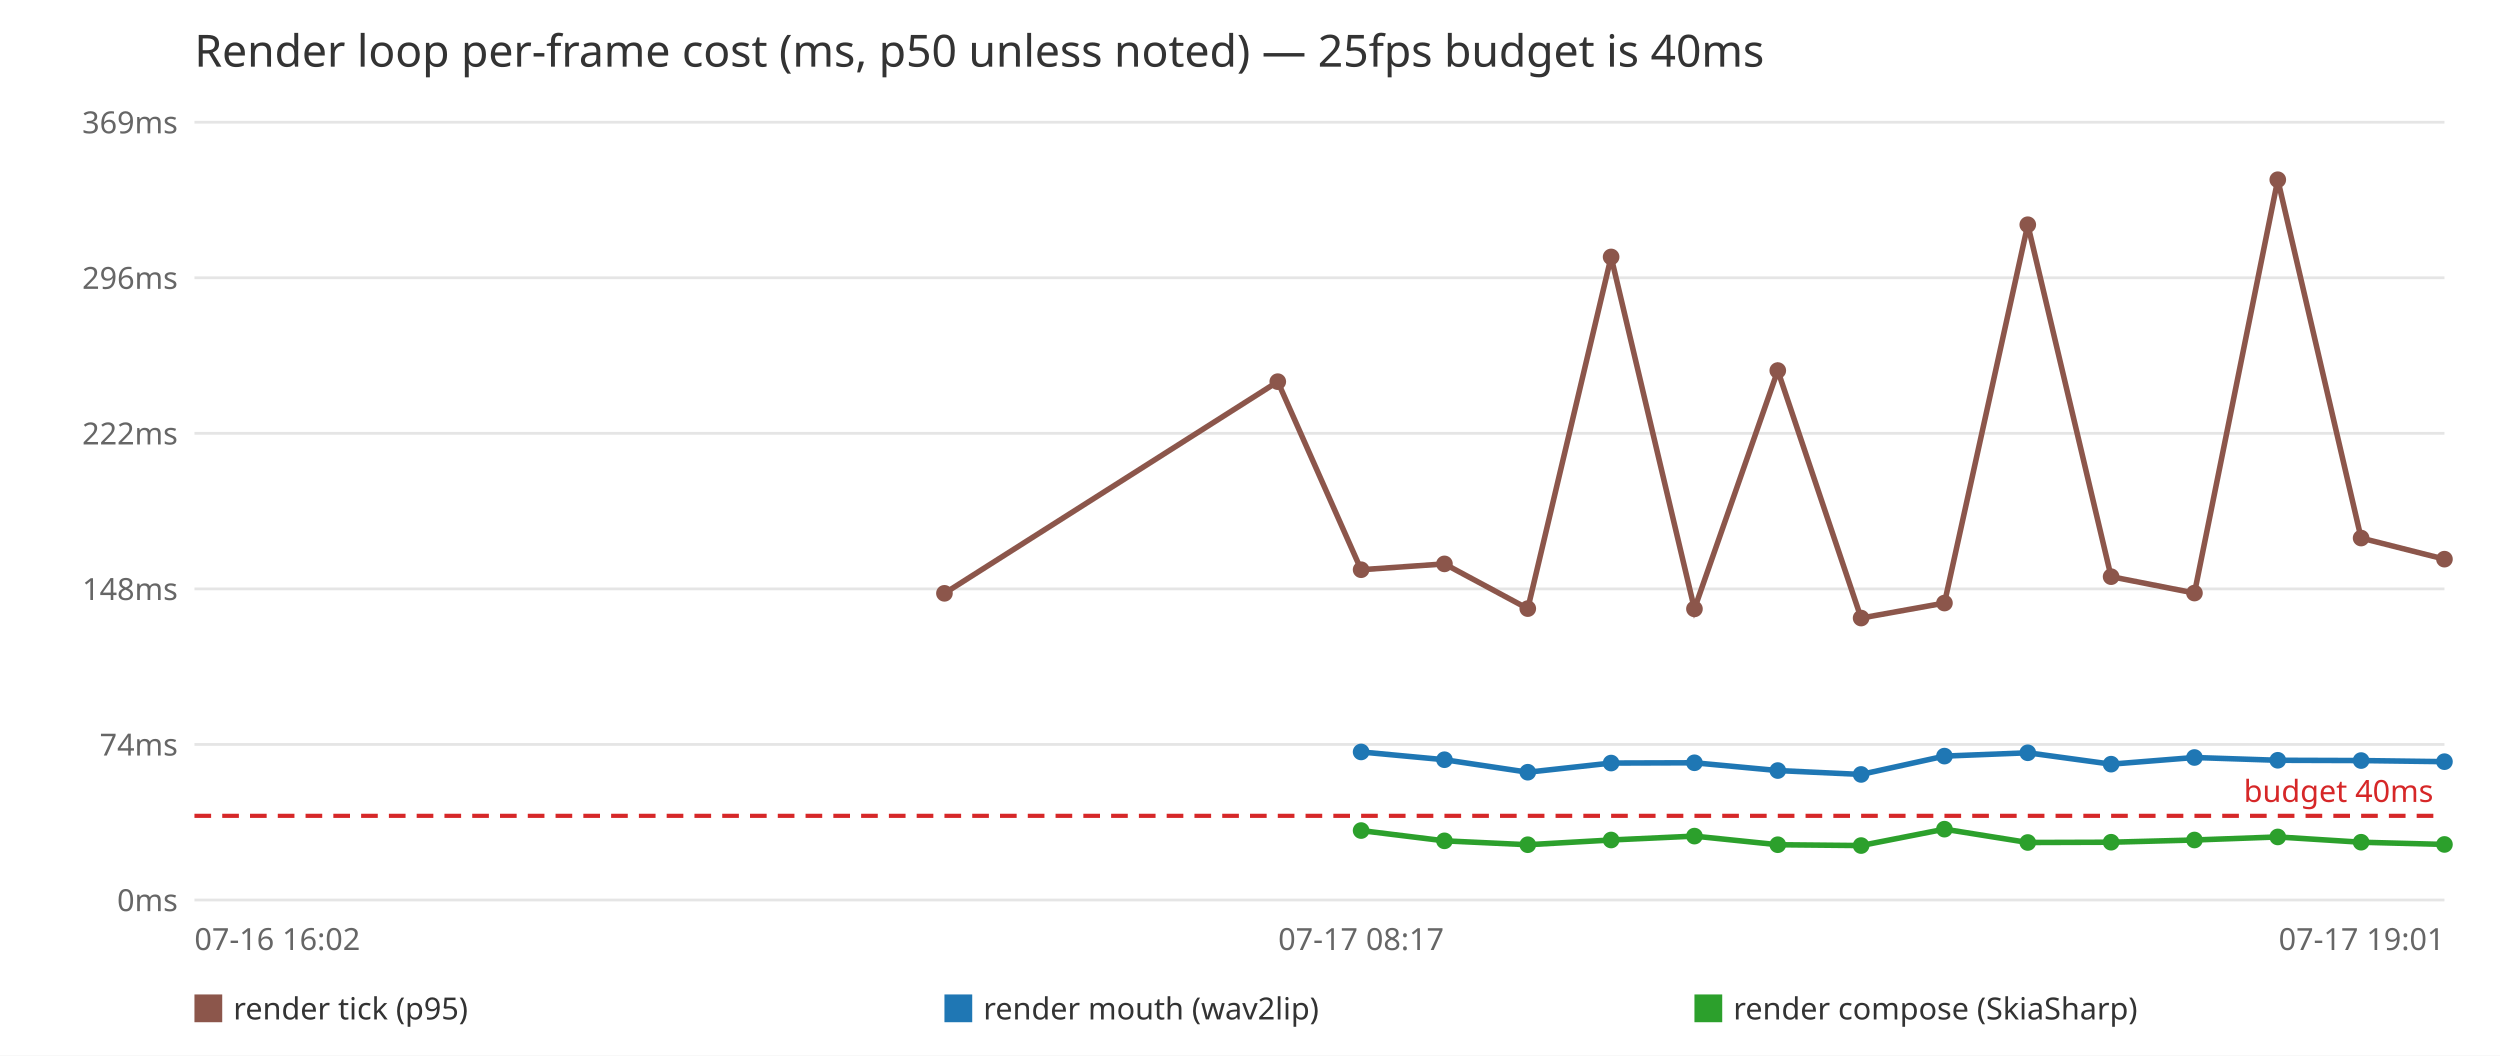
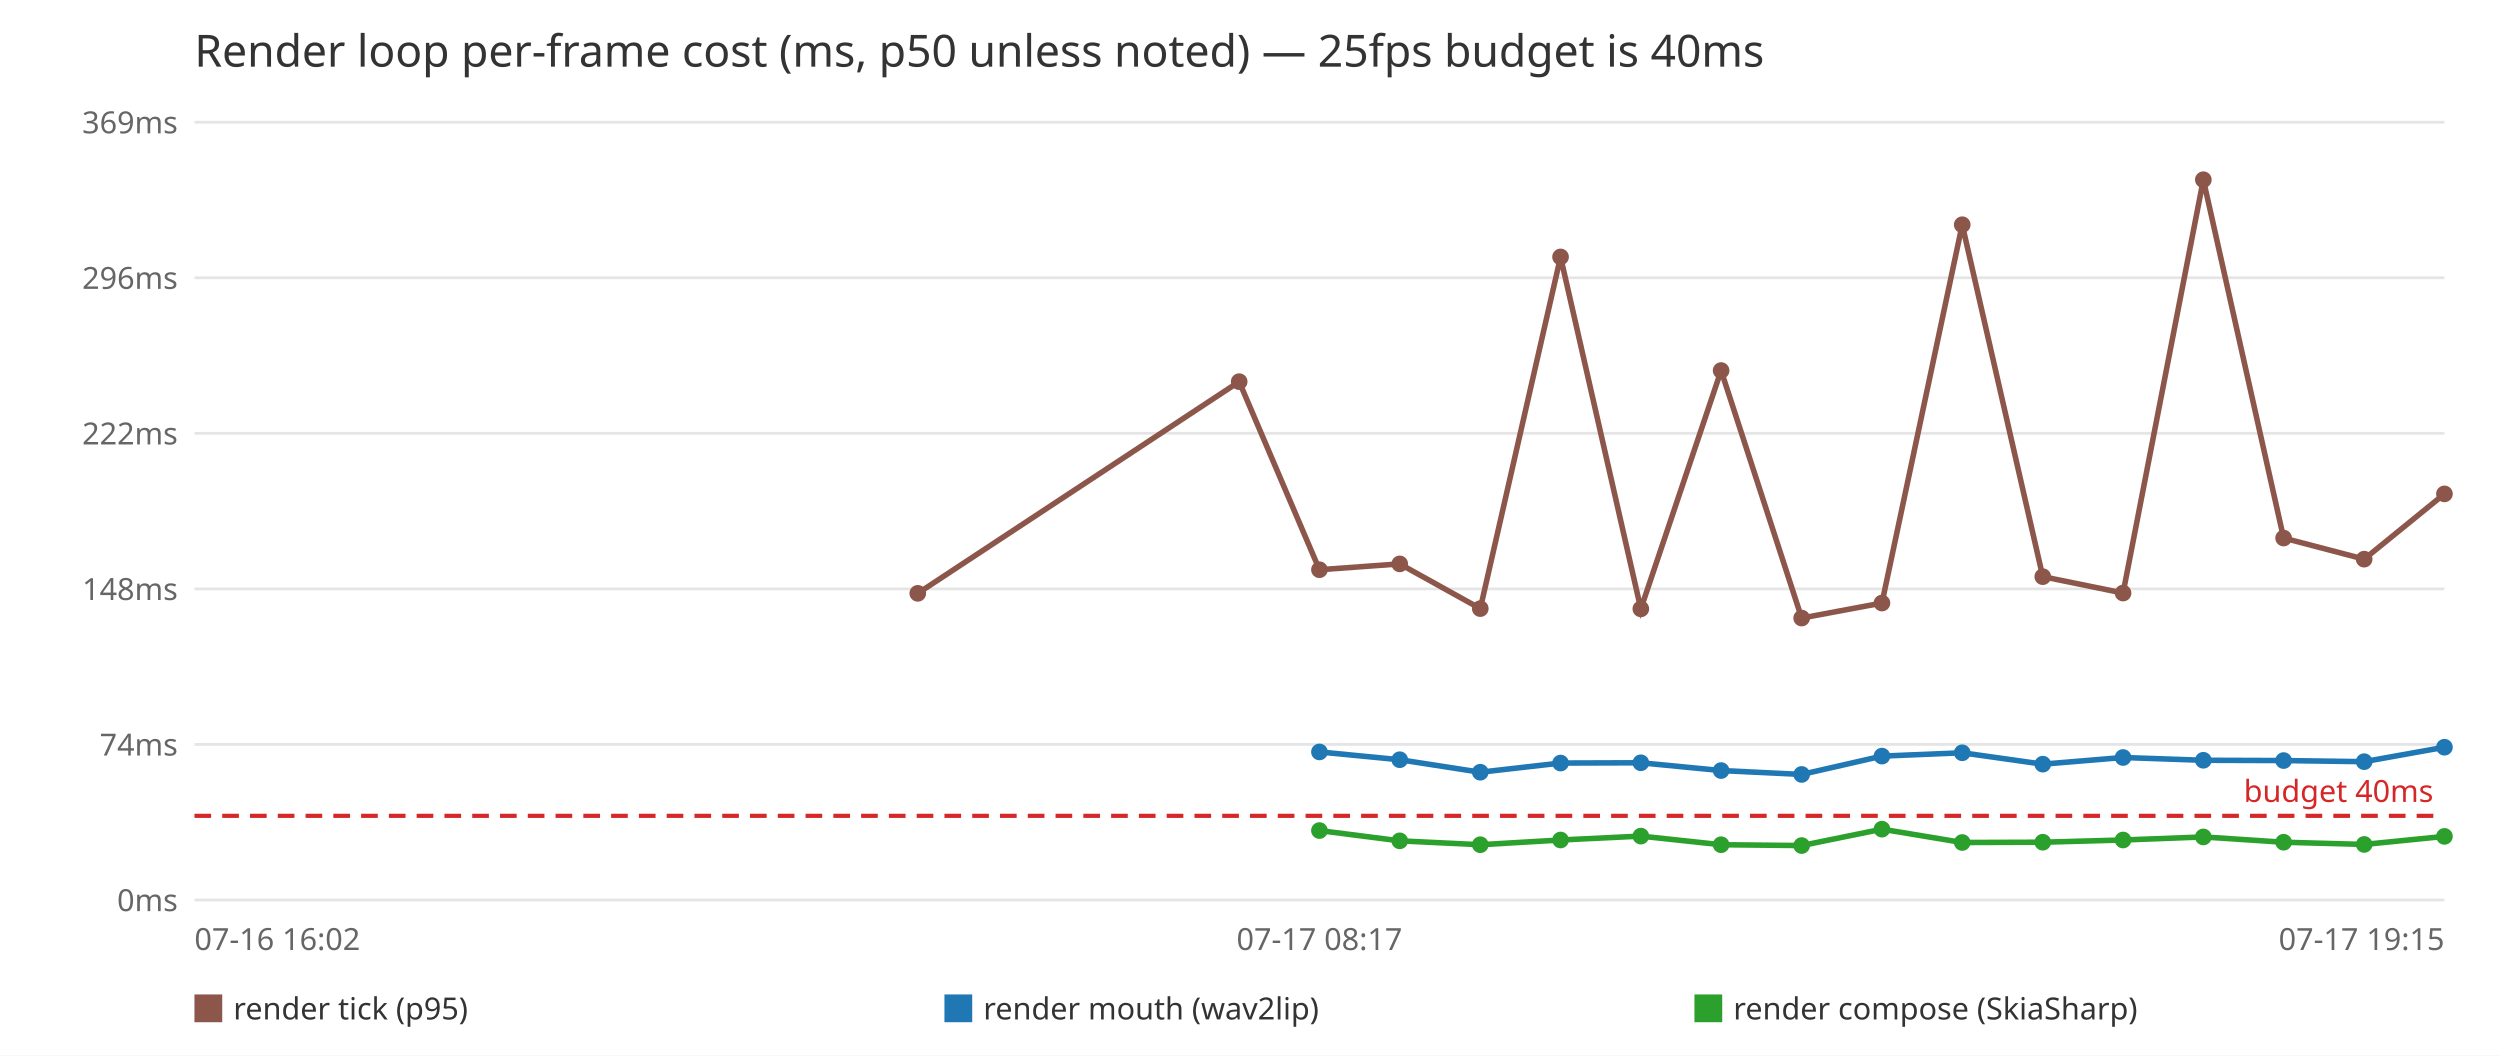
<svg xmlns="http://www.w3.org/2000/svg" width="900" height="380" viewBox="0 0 900 380" font-family="sans-serif">
  <rect width="900" height="380" fill="white" />
  <text x="70" y="24" font-size="16" fill="#333">Render loop per-frame cost (ms, p50 unless noted) — 25fps budget is 40ms</text>
  <line x1="70" y1="324.0" x2="880" y2="324.0" stroke="#e5e5e5" />
  <text x="64" y="328.0" font-size="11" fill="#666" text-anchor="end">0ms</text>
  <line x1="70" y1="268.0" x2="880" y2="268.0" stroke="#e5e5e5" />
  <text x="64" y="272.0" font-size="11" fill="#666" text-anchor="end">74ms</text>
  <line x1="70" y1="212.0" x2="880" y2="212.0" stroke="#e5e5e5" />
  <text x="64" y="216.0" font-size="11" fill="#666" text-anchor="end">148ms</text>
  <line x1="70" y1="156.0" x2="880" y2="156.0" stroke="#e5e5e5" />
  <text x="64" y="160.0" font-size="11" fill="#666" text-anchor="end">222ms</text>
  <line x1="70" y1="100.0" x2="880" y2="100.0" stroke="#e5e5e5" />
  <text x="64" y="104.0" font-size="11" fill="#666" text-anchor="end">296ms</text>
  <line x1="70" y1="44.0" x2="880" y2="44.0" stroke="#e5e5e5" />
  <text x="64" y="48.0" font-size="11" fill="#666" text-anchor="end">369ms</text>
  <line x1="70" y1="293.7" x2="880" y2="293.7" stroke="#d62728" stroke-width="1.5" stroke-dasharray="6,4" />
  <text x="876" y="288.7" font-size="11" fill="#d62728" text-anchor="end">budget 40ms</text>
  <text x="70.0" y="342" font-size="11" fill="#666" text-anchor="start">07-16 16:02</text>
-   <text x="490.0" y="342" font-size="11" fill="#666" text-anchor="middle">07-17 08:17</text>
-   <text x="880.0" y="342" font-size="11" fill="#666" text-anchor="end">07-17 19:01</text>
-   <polyline points="340.0,213.6 460.0,137.4 490.0,205.1 520.0,203.0 550.0,219.1 580.0,92.5 610.0,219.2 640.0,133.4 670.0,222.5 700.0,217.1 730.0,80.9 760.0,207.6 790.0,213.5 820.0,64.7 850.0,193.7 880.0,201.3" fill="none" stroke="#8c564b" stroke-width="2" />
-   <circle cx="340.0" cy="213.6" r="3" fill="#8c564b" />
-   <circle cx="460.0" cy="137.4" r="3" fill="#8c564b" />
-   <circle cx="490.0" cy="205.1" r="3" fill="#8c564b" />
-   <circle cx="520.0" cy="203.0" r="3" fill="#8c564b" />
-   <circle cx="550.0" cy="219.1" r="3" fill="#8c564b" />
-   <circle cx="580.0" cy="92.5" r="3" fill="#8c564b" />
-   <circle cx="610.0" cy="219.2" r="3" fill="#8c564b" />
-   <circle cx="640.0" cy="133.4" r="3" fill="#8c564b" />
-   <circle cx="670.0" cy="222.5" r="3" fill="#8c564b" />
-   <circle cx="700.0" cy="217.1" r="3" fill="#8c564b" />
-   <circle cx="730.0" cy="80.9" r="3" fill="#8c564b" />
-   <circle cx="760.0" cy="207.6" r="3" fill="#8c564b" />
-   <circle cx="790.0" cy="213.5" r="3" fill="#8c564b" />
-   <circle cx="820.0" cy="64.7" r="3" fill="#8c564b" />
-   <circle cx="850.0" cy="193.7" r="3" fill="#8c564b" />
-   <circle cx="880.0" cy="201.3" r="3" fill="#8c564b" />
+   <text x="475.0" y="342" font-size="11" fill="#666" text-anchor="middle">07-17 08:17</text>
+   <text x="880.0" y="342" font-size="11" fill="#666" text-anchor="end">07-17 19:15</text>
+   <polyline points="330.4,213.6 446.1,137.4 475.0,205.1 503.9,203.0 532.9,219.1 561.8,92.5 590.7,219.2 619.6,133.4 648.6,222.5 677.5,217.1 706.4,80.9 735.4,207.6 764.3,213.5 793.2,64.7 822.1,193.7 851.1,201.3 880.0,177.8" fill="none" stroke="#8c564b" stroke-width="2" />
+   <circle cx="330.4" cy="213.6" r="3" fill="#8c564b" />
+   <circle cx="446.1" cy="137.4" r="3" fill="#8c564b" />
+   <circle cx="475.0" cy="205.1" r="3" fill="#8c564b" />
+   <circle cx="503.9" cy="203.0" r="3" fill="#8c564b" />
+   <circle cx="532.9" cy="219.1" r="3" fill="#8c564b" />
+   <circle cx="561.8" cy="92.5" r="3" fill="#8c564b" />
+   <circle cx="590.7" cy="219.2" r="3" fill="#8c564b" />
+   <circle cx="619.6" cy="133.4" r="3" fill="#8c564b" />
+   <circle cx="648.6" cy="222.5" r="3" fill="#8c564b" />
+   <circle cx="677.5" cy="217.1" r="3" fill="#8c564b" />
+   <circle cx="706.4" cy="80.9" r="3" fill="#8c564b" />
+   <circle cx="735.4" cy="207.6" r="3" fill="#8c564b" />
+   <circle cx="764.3" cy="213.5" r="3" fill="#8c564b" />
+   <circle cx="793.2" cy="64.7" r="3" fill="#8c564b" />
+   <circle cx="822.1" cy="193.7" r="3" fill="#8c564b" />
+   <circle cx="851.1" cy="201.3" r="3" fill="#8c564b" />
+   <circle cx="880.0" cy="177.8" r="3" fill="#8c564b" />
  <rect x="70.0" y="358" width="10" height="10" fill="#8c564b" />
  <text x="84.0" y="367" font-size="11" fill="#333">render tick (p95)</text>
-   <polyline points="490.0,270.7 520.0,273.5 550.0,278.0 580.0,274.7 610.0,274.6 640.0,277.4 670.0,278.8 700.0,272.2 730.0,271.0 760.0,275.1 790.0,272.7 820.0,273.7 850.0,273.8 880.0,274.2" fill="none" stroke="#1f77b4" stroke-width="2" />
-   <circle cx="490.0" cy="270.7" r="3" fill="#1f77b4" />
-   <circle cx="520.0" cy="273.5" r="3" fill="#1f77b4" />
-   <circle cx="550.0" cy="278.0" r="3" fill="#1f77b4" />
-   <circle cx="580.0" cy="274.7" r="3" fill="#1f77b4" />
-   <circle cx="610.0" cy="274.6" r="3" fill="#1f77b4" />
-   <circle cx="640.0" cy="277.4" r="3" fill="#1f77b4" />
-   <circle cx="670.0" cy="278.8" r="3" fill="#1f77b4" />
-   <circle cx="700.0" cy="272.2" r="3" fill="#1f77b4" />
-   <circle cx="730.0" cy="271.0" r="3" fill="#1f77b4" />
-   <circle cx="760.0" cy="275.1" r="3" fill="#1f77b4" />
-   <circle cx="790.0" cy="272.7" r="3" fill="#1f77b4" />
-   <circle cx="820.0" cy="273.7" r="3" fill="#1f77b4" />
-   <circle cx="850.0" cy="273.8" r="3" fill="#1f77b4" />
-   <circle cx="880.0" cy="274.2" r="3" fill="#1f77b4" />
+   <polyline points="475.0,270.7 503.9,273.5 532.9,278.0 561.8,274.7 590.7,274.6 619.6,277.4 648.6,278.8 677.5,272.2 706.4,271.0 735.4,275.1 764.3,272.7 793.2,273.7 822.1,273.8 851.1,274.2 880.0,269.0" fill="none" stroke="#1f77b4" stroke-width="2" />
+   <circle cx="475.0" cy="270.7" r="3" fill="#1f77b4" />
+   <circle cx="503.9" cy="273.5" r="3" fill="#1f77b4" />
+   <circle cx="532.9" cy="278.0" r="3" fill="#1f77b4" />
+   <circle cx="561.8" cy="274.7" r="3" fill="#1f77b4" />
+   <circle cx="590.7" cy="274.6" r="3" fill="#1f77b4" />
+   <circle cx="619.6" cy="277.4" r="3" fill="#1f77b4" />
+   <circle cx="648.6" cy="278.8" r="3" fill="#1f77b4" />
+   <circle cx="677.5" cy="272.2" r="3" fill="#1f77b4" />
+   <circle cx="706.4" cy="271.0" r="3" fill="#1f77b4" />
+   <circle cx="735.4" cy="275.1" r="3" fill="#1f77b4" />
+   <circle cx="764.3" cy="272.7" r="3" fill="#1f77b4" />
+   <circle cx="793.2" cy="273.7" r="3" fill="#1f77b4" />
+   <circle cx="822.1" cy="273.8" r="3" fill="#1f77b4" />
+   <circle cx="851.1" cy="274.2" r="3" fill="#1f77b4" />
+   <circle cx="880.0" cy="269.0" r="3" fill="#1f77b4" />
  <rect x="340.0" y="358" width="10" height="10" fill="#1f77b4" />
  <text x="354.0" y="367" font-size="11" fill="#333">render mouth (wav2lip)</text>
-   <polyline points="490.0,299.0 520.0,302.7 550.0,304.1 580.0,302.4 610.0,301.0 640.0,304.1 670.0,304.4 700.0,298.5 730.0,303.3 760.0,303.2 790.0,302.4 820.0,301.3 850.0,303.2 880.0,304.0" fill="none" stroke="#2ca02c" stroke-width="2" />
-   <circle cx="490.0" cy="299.0" r="3" fill="#2ca02c" />
-   <circle cx="520.0" cy="302.7" r="3" fill="#2ca02c" />
-   <circle cx="550.0" cy="304.1" r="3" fill="#2ca02c" />
-   <circle cx="580.0" cy="302.4" r="3" fill="#2ca02c" />
-   <circle cx="610.0" cy="301.0" r="3" fill="#2ca02c" />
-   <circle cx="640.0" cy="304.1" r="3" fill="#2ca02c" />
-   <circle cx="670.0" cy="304.4" r="3" fill="#2ca02c" />
-   <circle cx="700.0" cy="298.5" r="3" fill="#2ca02c" />
-   <circle cx="730.0" cy="303.3" r="3" fill="#2ca02c" />
-   <circle cx="760.0" cy="303.2" r="3" fill="#2ca02c" />
-   <circle cx="790.0" cy="302.4" r="3" fill="#2ca02c" />
-   <circle cx="820.0" cy="301.3" r="3" fill="#2ca02c" />
-   <circle cx="850.0" cy="303.2" r="3" fill="#2ca02c" />
-   <circle cx="880.0" cy="304.0" r="3" fill="#2ca02c" />
+   <polyline points="475.0,299.0 503.9,302.7 532.9,304.1 561.8,302.4 590.7,301.0 619.6,304.1 648.6,304.4 677.5,298.5 706.4,303.3 735.4,303.2 764.3,302.4 793.2,301.3 822.1,303.2 851.1,304.0 880.0,301.1" fill="none" stroke="#2ca02c" stroke-width="2" />
+   <circle cx="475.0" cy="299.0" r="3" fill="#2ca02c" />
+   <circle cx="503.9" cy="302.7" r="3" fill="#2ca02c" />
+   <circle cx="532.9" cy="304.1" r="3" fill="#2ca02c" />
+   <circle cx="561.8" cy="302.4" r="3" fill="#2ca02c" />
+   <circle cx="590.7" cy="301.0" r="3" fill="#2ca02c" />
+   <circle cx="619.6" cy="304.1" r="3" fill="#2ca02c" />
+   <circle cx="648.6" cy="304.4" r="3" fill="#2ca02c" />
+   <circle cx="677.5" cy="298.5" r="3" fill="#2ca02c" />
+   <circle cx="706.4" cy="303.3" r="3" fill="#2ca02c" />
+   <circle cx="735.4" cy="303.2" r="3" fill="#2ca02c" />
+   <circle cx="764.3" cy="302.4" r="3" fill="#2ca02c" />
+   <circle cx="793.2" cy="301.3" r="3" fill="#2ca02c" />
+   <circle cx="822.1" cy="303.2" r="3" fill="#2ca02c" />
+   <circle cx="851.1" cy="304.0" r="3" fill="#2ca02c" />
+   <circle cx="880.0" cy="301.1" r="3" fill="#2ca02c" />
  <rect x="610.0" y="358" width="10" height="10" fill="#2ca02c" />
  <text x="624.0" y="367" font-size="11" fill="#333">render compose (SkiaSharp)</text>
</svg>
